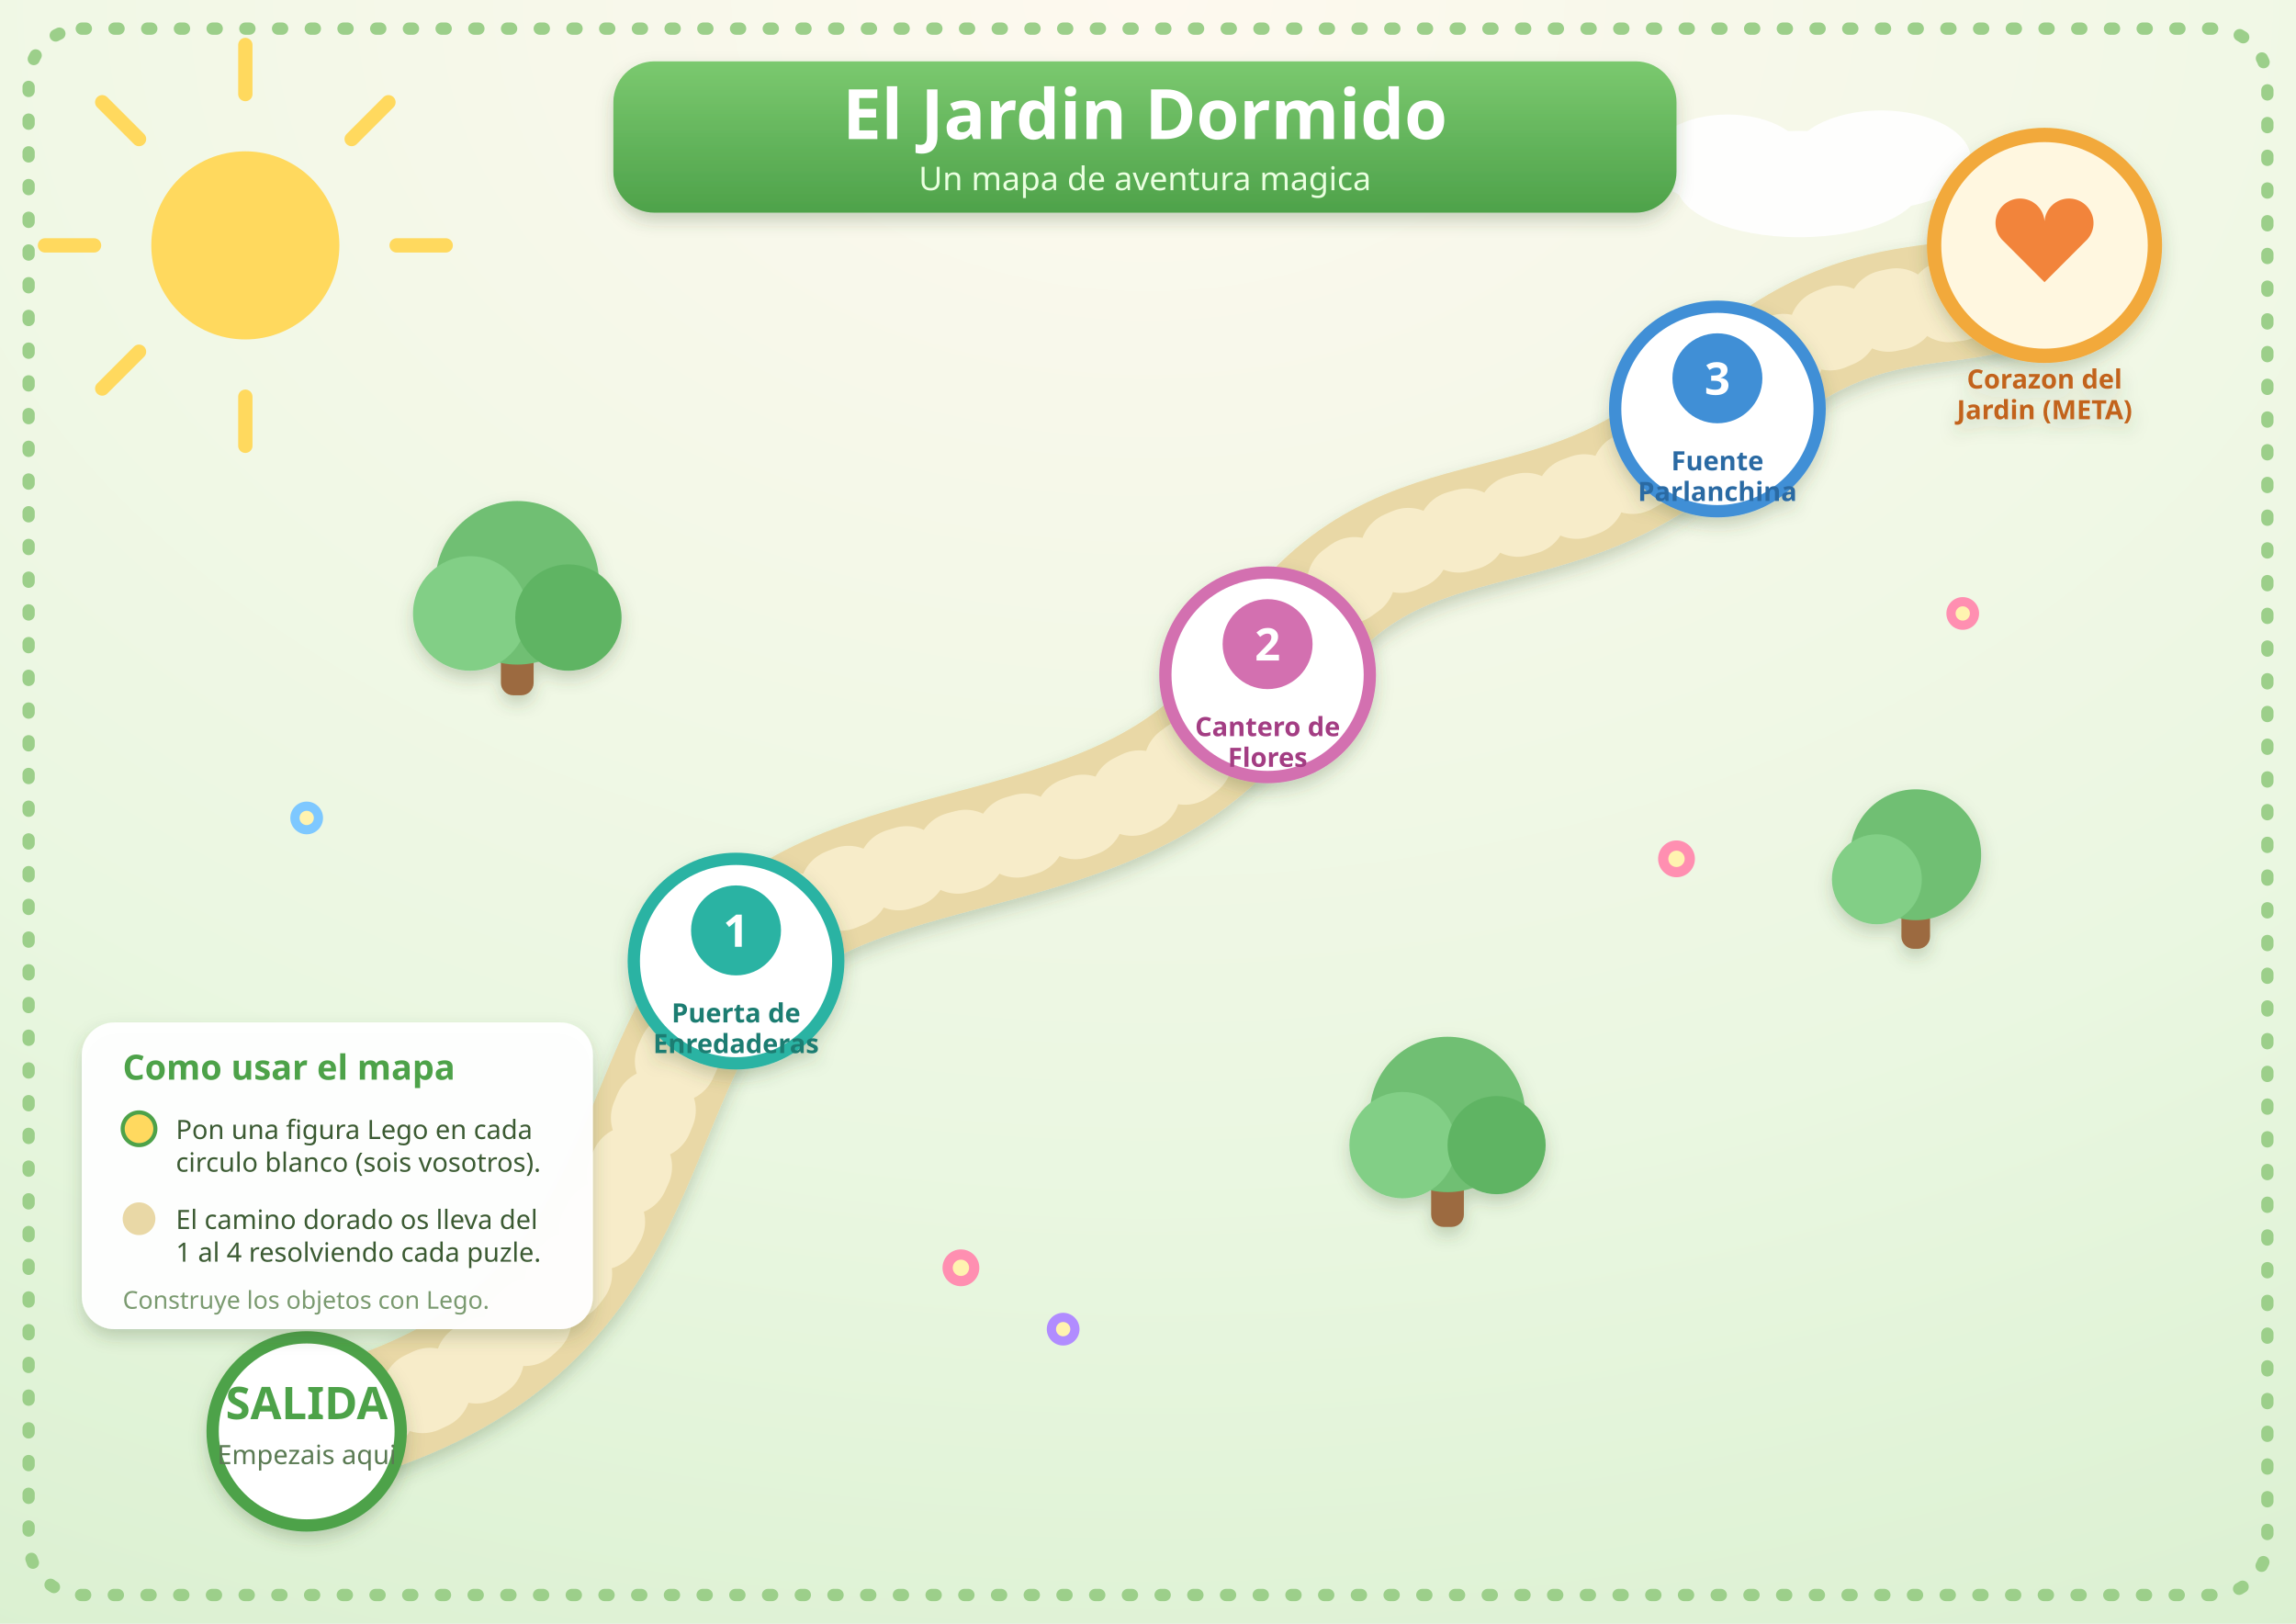
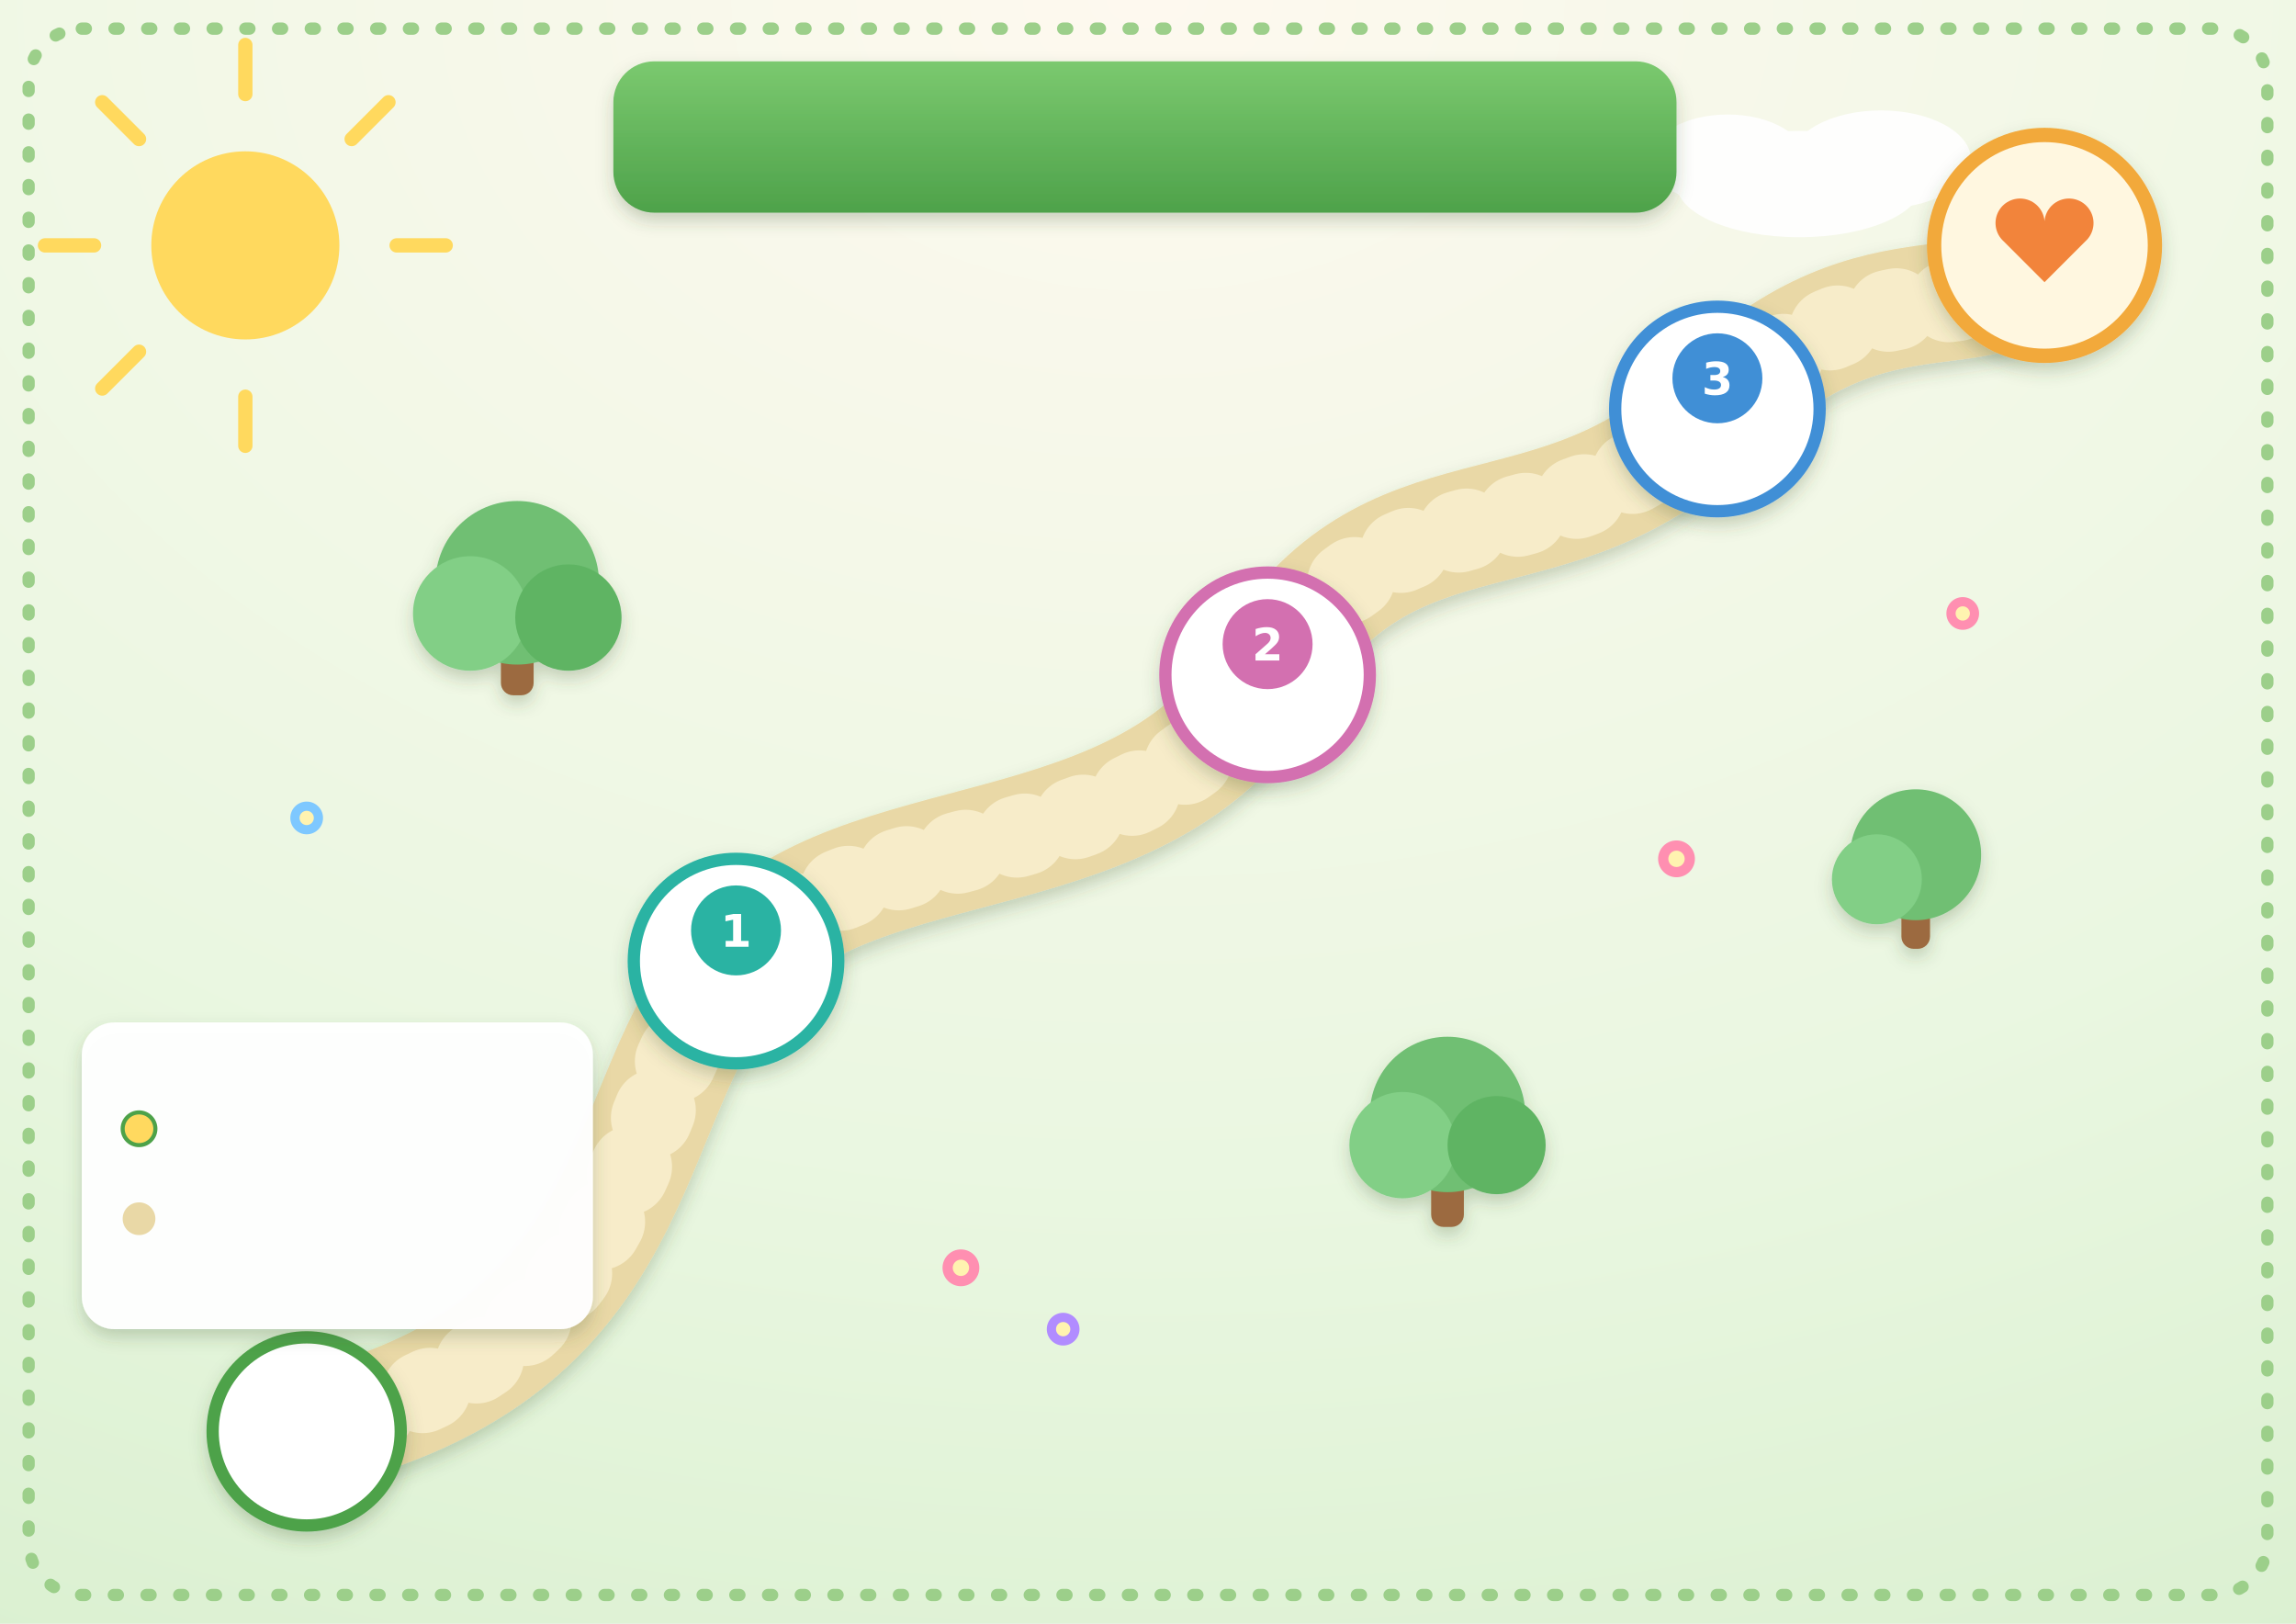
- <svg xmlns="http://www.w3.org/2000/svg" width="1123" height="794" viewBox="0 0 1123 794" font-family="'Comic Sans MS','Trebuchet MS',sans-serif">
+ <svg xmlns="http://www.w3.org/2000/svg" width="1123" height="794" viewBox="0 0 1123 794" font-family="DejaVu Sans">
  <defs>
    <radialGradient id="sky" cx="50%" cy="0%" r="120%">
      <stop offset="0%" stop-color="#fef9ef" />
      <stop offset="60%" stop-color="#eaf7e1" />
      <stop offset="100%" stop-color="#d8efce" />
    </radialGradient>
    <linearGradient id="banner" x1="0" y1="0" x2="0" y2="1">
      <stop offset="0%" stop-color="#7bc96f" />
      <stop offset="100%" stop-color="#4ea24a" />
    </linearGradient>
    <filter id="soft" x="-20%" y="-20%" width="140%" height="140%">
      <feDropShadow dx="0" dy="4" stdDeviation="4" flood-color="#3a5a32" flood-opacity="0.25" />
    </filter>
  </defs>
  <rect width="1123" height="794" fill="url(#sky)" />
  <rect x="14" y="14" width="1095" height="766" rx="26" fill="none" stroke="#9ccf8a" stroke-width="6" stroke-dasharray="2 14" stroke-linecap="round" />
  <circle cx="120" cy="120" r="46" fill="#ffd95e" />
  <g stroke="#ffd95e" stroke-width="7" stroke-linecap="round">
    <line x1="120" y1="46" x2="120" y2="22" />
    <line x1="120" y1="194" x2="120" y2="218" />
    <line x1="46" y1="120" x2="22" y2="120" />
    <line x1="194" y1="120" x2="218" y2="120" />
    <line x1="68" y1="68" x2="50" y2="50" />
    <line x1="172" y1="68" x2="190" y2="50" />
    <line x1="68" y1="172" x2="50" y2="190" />
  </g>
  <g fill="#ffffff" opacity="0.9">
    <ellipse cx="880" cy="90" rx="60" ry="26" />
    <ellipse cx="920" cy="78" rx="44" ry="24" />
    <ellipse cx="845" cy="78" rx="38" ry="22" />
  </g>
  <path d="M 150 700 C 320 660, 300 540, 360 470 S 560 430, 620 330 S 760 280, 840 200 S 980 170, 1000 120" fill="none" stroke="#e9d8a6" stroke-width="58" stroke-linecap="round" filter="url(#soft)" />
  <path d="M 150 700 C 320 660, 300 540, 360 470 S 560 430, 620 330 S 760 280, 840 200 S 980 170, 1000 120" fill="none" stroke="#f7ecc9" stroke-width="40" stroke-linecap="round" stroke-dasharray="4 26" />
  <g filter="url(#soft)">
    <rect x="245" y="300" width="16" height="40" rx="6" fill="#9c6b3f" />
    <circle cx="253" cy="285" r="40" fill="#6fbf73" />
    <circle cx="230" cy="300" r="28" fill="#82cf86" />
    <circle cx="278" cy="302" r="26" fill="#5fb463" />
  </g>
  <g filter="url(#soft)">
    <rect x="700" y="560" width="16" height="40" rx="6" fill="#9c6b3f" />
    <circle cx="708" cy="545" r="38" fill="#6fbf73" />
    <circle cx="686" cy="560" r="26" fill="#82cf86" />
    <circle cx="732" cy="560" r="24" fill="#5fb463" />
  </g>
  <g filter="url(#soft)">
    <rect x="930" y="430" width="14" height="34" rx="6" fill="#9c6b3f" />
    <circle cx="937" cy="418" r="32" fill="#6fbf73" />
    <circle cx="918" cy="430" r="22" fill="#82cf86" />
  </g>
  <g>
    <g transform="translate(470,620)">
      <circle r="9" fill="#ff8fb1" />
      <circle r="4" fill="#fff3b0" />
    </g>
    <g transform="translate(520,650)">
      <circle r="8" fill="#b18cff" />
      <circle r="3.5" fill="#fff3b0" />
    </g>
    <g transform="translate(820,420)">
      <circle r="9" fill="#ff8fb1" />
      <circle r="4" fill="#fff3b0" />
    </g>
    <g transform="translate(150,400)">
      <circle r="8" fill="#7ec8ff" />
      <circle r="3.5" fill="#fff3b0" />
    </g>
    <g transform="translate(960,300)">
      <circle r="8" fill="#ff8fb1" />
      <circle r="3.5" fill="#fff3b0" />
    </g>
  </g>
  <g filter="url(#soft)">
    <rect x="300" y="30" width="520" height="74" rx="20" fill="url(#banner)" />
-     <text x="560" y="68" text-anchor="middle" font-size="34" fill="#ffffff" font-weight="bold">El Jardin Dormido</text>
-     <text x="560" y="93" text-anchor="middle" font-size="16" fill="#eaffe0">Un mapa de aventura magica</text>
+     <text data-label="title" x="560" y="68" text-anchor="middle" font-size="34" fill="#ffffff" font-weight="bold" />
+     <text data-label="subtitle" x="560" y="93" text-anchor="middle" font-size="16" fill="#eaffe0" />
  </g>
  <g filter="url(#soft)">
    <circle cx="150" cy="700" r="46" fill="#ffffff" stroke="#4ea24a" stroke-width="6" />
-     <text x="150" y="694" text-anchor="middle" font-size="22" font-weight="bold" fill="#4ea24a">SALIDA</text>
-     <text x="150" y="716" text-anchor="middle" font-size="13" fill="#5a7a52">Empezais aqui</text>
+     <text data-label="stop:start" x="150" y="694" text-anchor="middle" font-size="20" font-weight="bold" fill="#4ea24a" />
+     <text data-label="hint:start" x="150" y="716" text-anchor="middle" font-size="13" fill="#5a7a52" />
  </g>
  <g filter="url(#soft)">
    <circle cx="360" cy="470" r="50" fill="#ffffff" stroke="#2bb3a3" stroke-width="6" />
    <circle cx="360" cy="455" r="22" fill="#2bb3a3" />
    <text x="360" y="463" text-anchor="middle" font-size="22" font-weight="bold" fill="#ffffff">1</text>
-     <text x="360" y="500" text-anchor="middle" font-size="13" fill="#1f7d72" font-weight="bold">Puerta de</text>
-     <text x="360" y="515" text-anchor="middle" font-size="13" fill="#1f7d72" font-weight="bold">Enredaderas</text>
+     <text data-label="stop:vine-gate" data-wrap="2" x="360" y="500" text-anchor="middle" font-size="13" fill="#1f7d72" font-weight="bold" />
  </g>
  <g filter="url(#soft)">
    <circle cx="620" cy="330" r="50" fill="#ffffff" stroke="#d36fb0" stroke-width="6" />
    <circle cx="620" cy="315" r="22" fill="#d36fb0" />
    <text x="620" y="323" text-anchor="middle" font-size="22" font-weight="bold" fill="#ffffff">2</text>
-     <text x="620" y="360" text-anchor="middle" font-size="13" fill="#a33d83" font-weight="bold">Cantero de</text>
-     <text x="620" y="375" text-anchor="middle" font-size="13" fill="#a33d83" font-weight="bold">Flores</text>
+     <text data-label="stop:flower-bed" data-wrap="2" x="620" y="360" text-anchor="middle" font-size="13" fill="#a33d83" font-weight="bold" />
  </g>
  <g filter="url(#soft)">
    <circle cx="840" cy="200" r="50" fill="#ffffff" stroke="#3f8fd6" stroke-width="6" />
    <circle cx="840" cy="185" r="22" fill="#3f8fd6" />
    <text x="840" y="193" text-anchor="middle" font-size="22" font-weight="bold" fill="#ffffff">3</text>
-     <text x="840" y="230" text-anchor="middle" font-size="13" fill="#2b6aa3" font-weight="bold">Fuente</text>
-     <text x="840" y="245" text-anchor="middle" font-size="13" fill="#2b6aa3" font-weight="bold">Parlanchina</text>
+     <text data-label="stop:talking-fountain" data-wrap="2" x="840" y="230" text-anchor="middle" font-size="13" fill="#2b6aa3" font-weight="bold" />
  </g>
  <g filter="url(#soft)">
    <circle cx="1000" cy="120" r="54" fill="#fff7e0" stroke="#f2a93b" stroke-width="7" />
    <path d="M 1000 138 l -20 -20 a 12 12 0 1 1 20 -8 a 12 12 0 1 1 20 8 z" fill="#f2843b" />
-     <text x="1000" y="190" text-anchor="middle" font-size="13" fill="#c2641f" font-weight="bold">Corazon del</text>
-     <text x="1000" y="205" text-anchor="middle" font-size="13" fill="#c2641f" font-weight="bold">Jardin (META)</text>
+     <text data-label="stop:garden-heart" data-wrap="2" x="1000" y="190" text-anchor="middle" font-size="13" fill="#c2641f" font-weight="bold" />
+     <text data-label="goal" x="1000" y="222" text-anchor="middle" font-size="12" fill="#c2641f" font-weight="bold" />
  </g>
  <g filter="url(#soft)">
    <rect x="40" y="500" width="250" height="150" rx="16" fill="#ffffff" opacity="0.96" />
-     <text x="60" y="528" font-size="17" font-weight="bold" fill="#4ea24a">Como usar el mapa</text>
+     <text data-label="legend:title" x="60" y="528" font-size="17" font-weight="bold" fill="#4ea24a" />
    <circle cx="68" cy="552" r="8" fill="#ffd95e" stroke="#4ea24a" stroke-width="2" />
-     <text x="86" y="557" font-size="13" fill="#3a5a32">Pon una figura Lego en cada</text>
-     <text x="86" y="573" font-size="13" fill="#3a5a32">circulo blanco (sois vosotros).</text>
+     <text data-label="legend:a1" x="86" y="557" font-size="13" fill="#3a5a32" />
+     <text data-label="legend:a2" x="86" y="573" font-size="13" fill="#3a5a32" />
    <circle cx="68" cy="596" r="8" fill="#e9d8a6" />
-     <text x="86" y="601" font-size="13" fill="#3a5a32">El camino dorado os lleva del</text>
-     <text x="86" y="617" font-size="13" fill="#3a5a32">1 al 4 resolviendo cada puzle.</text>
-     <text x="60" y="640" font-size="12" fill="#7a9a6f">Construye los objetos con Lego.</text>
+     <text data-label="legend:b1" x="86" y="601" font-size="13" fill="#3a5a32" />
+     <text data-label="legend:b2" x="86" y="617" font-size="13" fill="#3a5a32" />
+     <text data-label="legend:foot" x="60" y="640" font-size="12" fill="#7a9a6f" />
  </g>
</svg>
